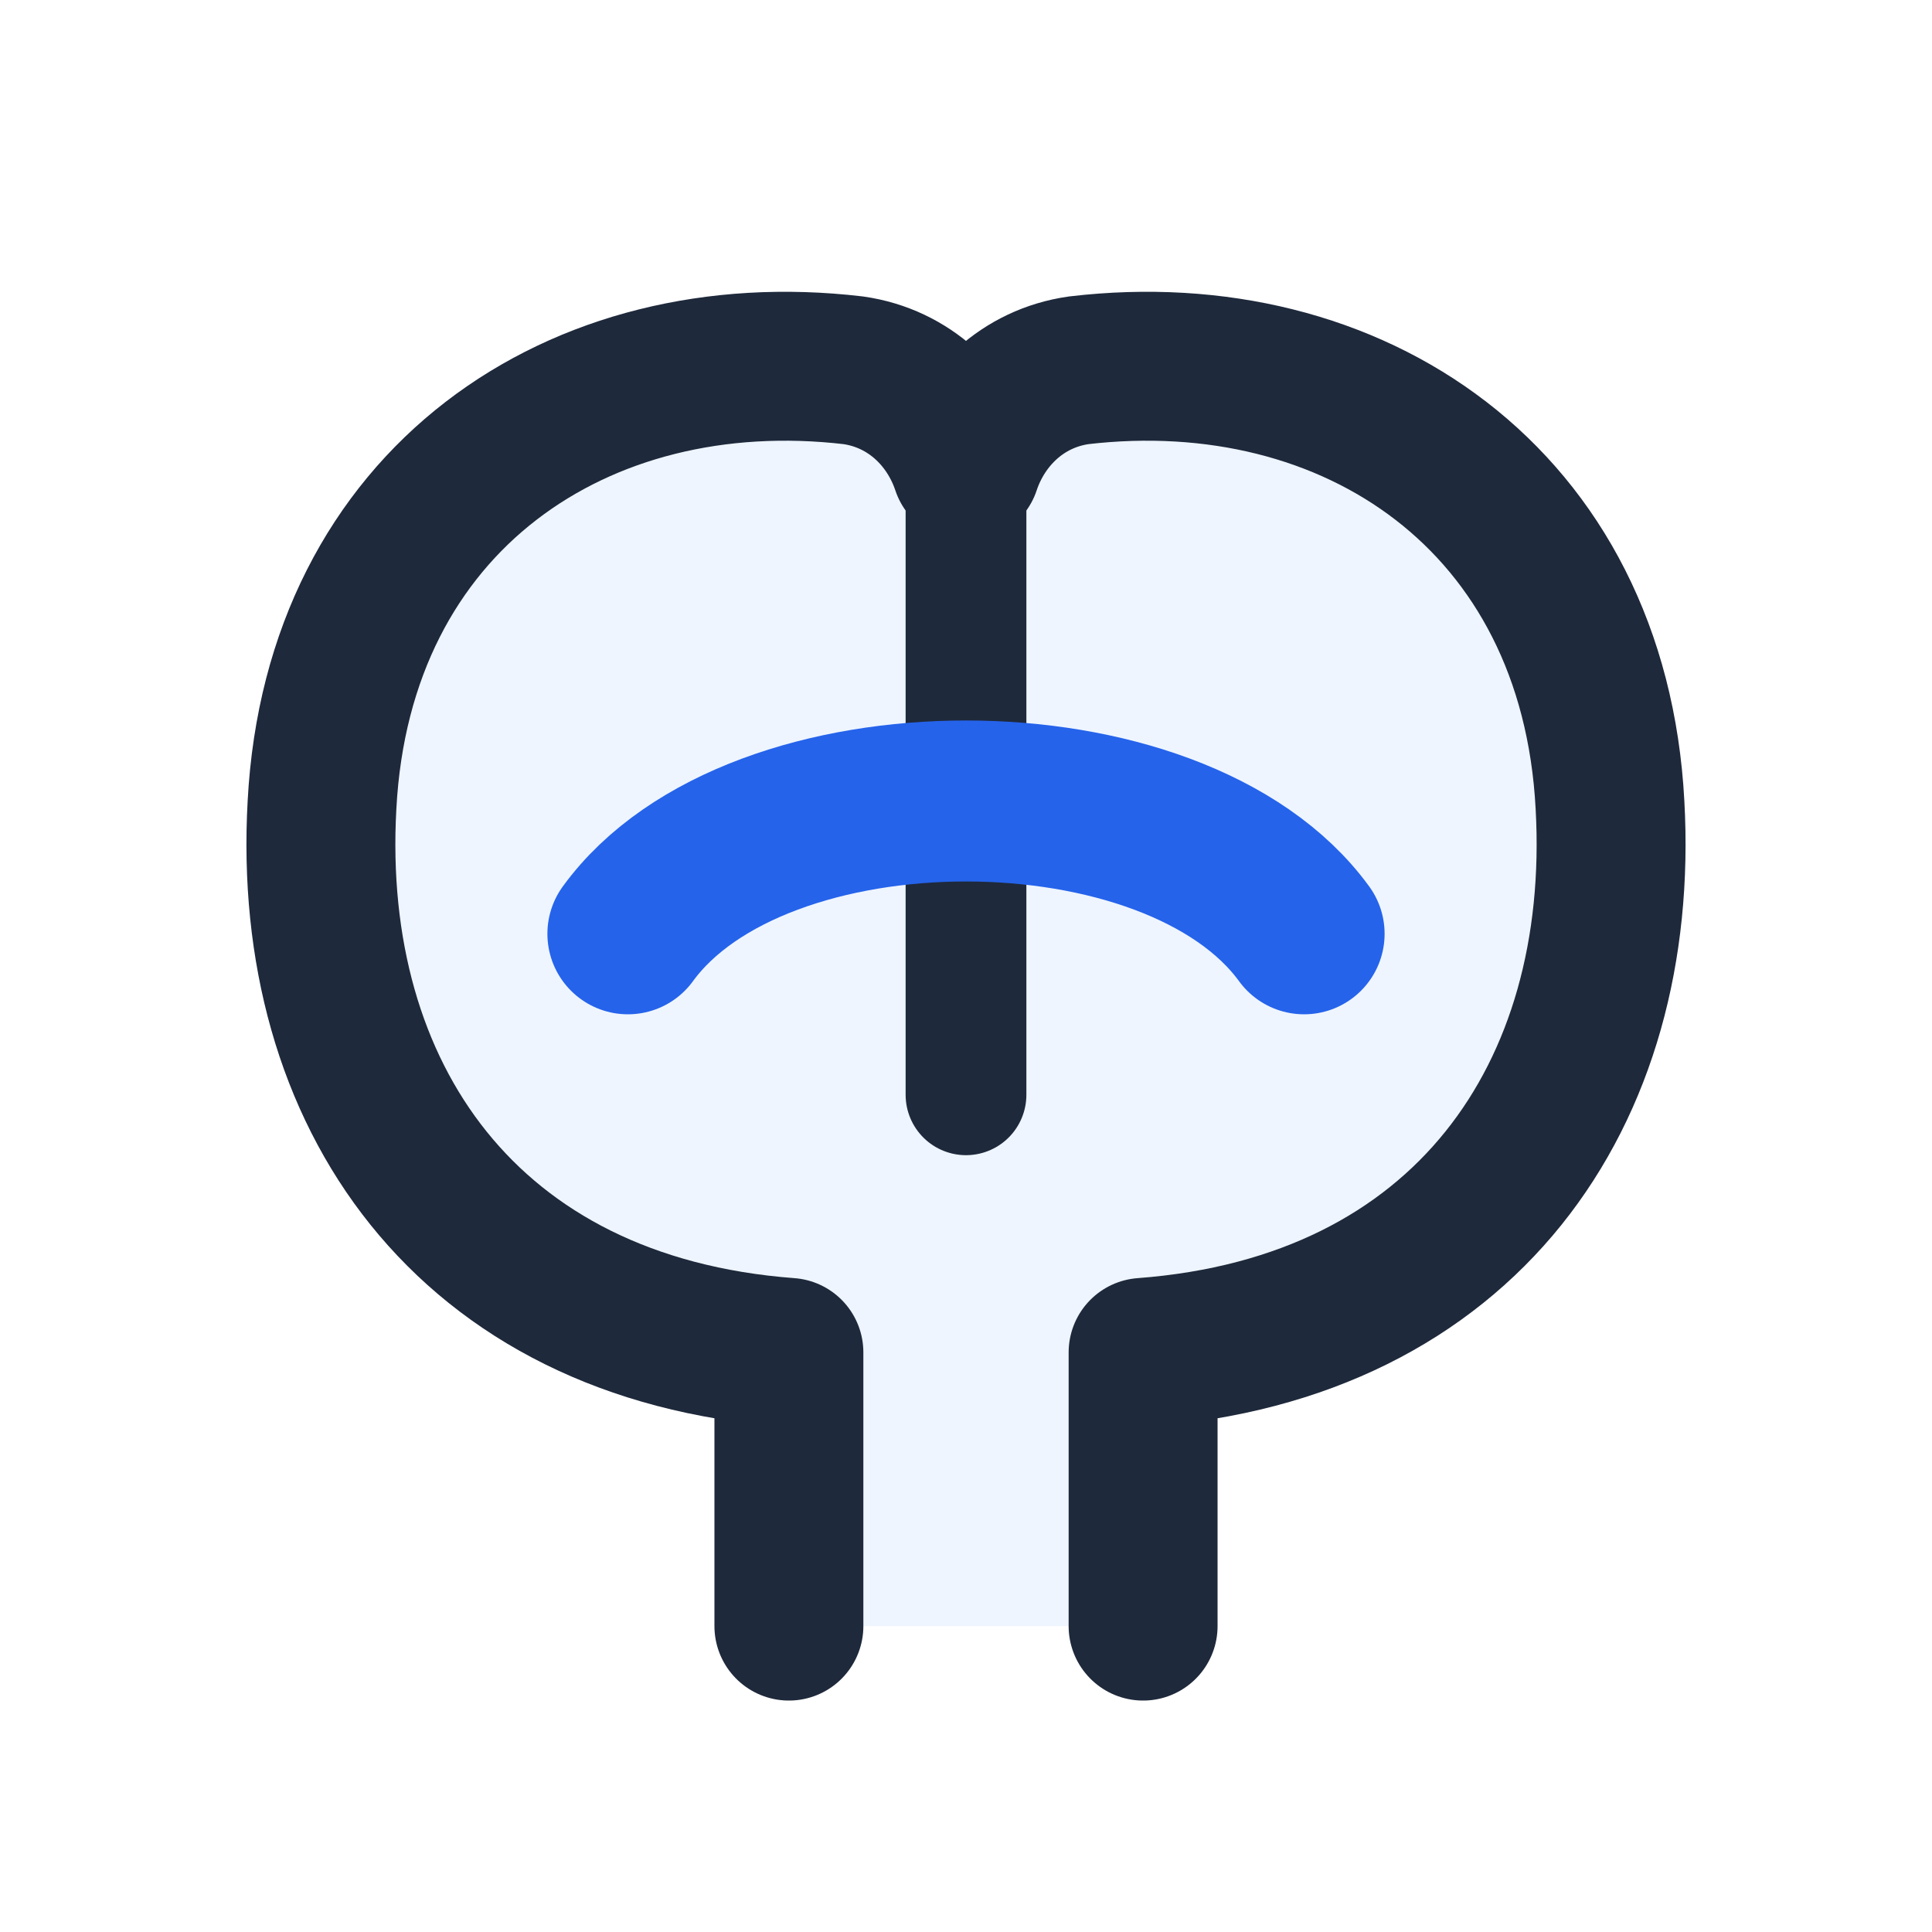
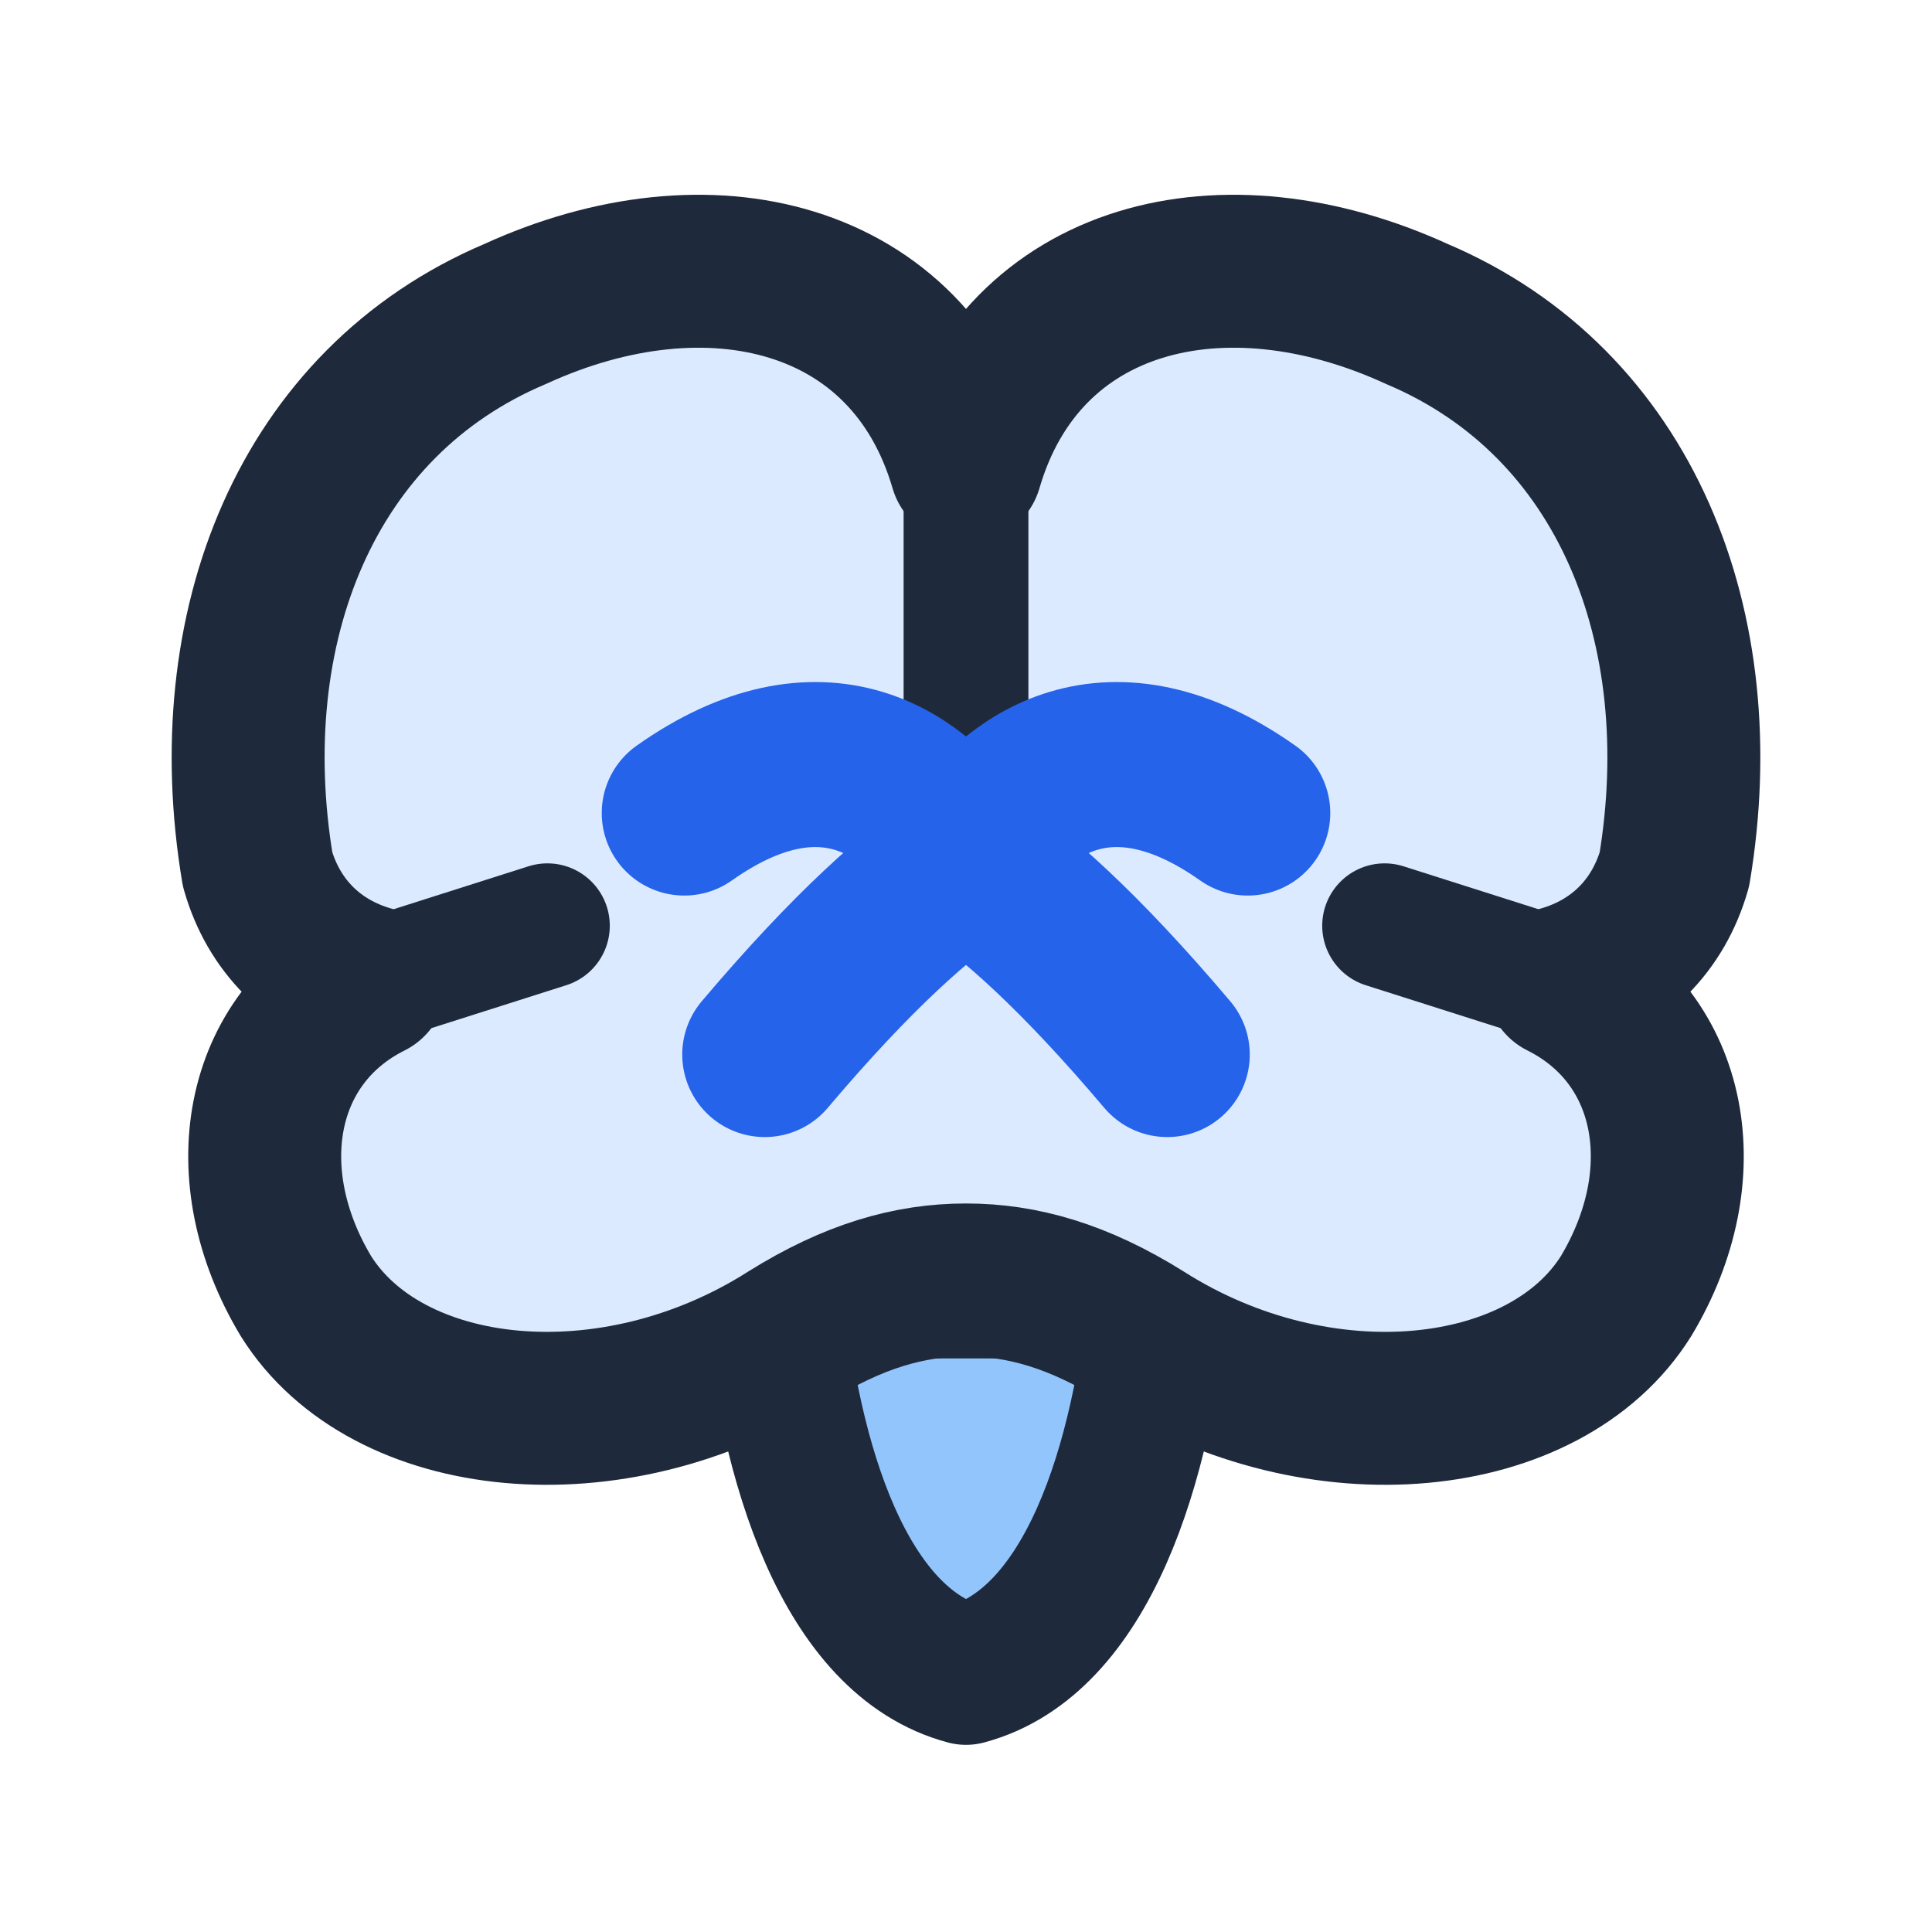
<svg xmlns="http://www.w3.org/2000/svg" width="24" height="24" viewBox="0 0 24 24">
-   <path d="M 9.8 20.2 V 16.8 C 5.8 16.5 3.8 13.6 4.0 10.0 C 4.2 6.2 7.2 4.2 10.6 4.6 C 11.3 4.7 11.8 5.2 12.0 5.8 C 12.2 5.2 12.7 4.7 13.4 4.6 C 16.8 4.2 19.8 6.2 20.0 10.0 C 20.2 13.6 18.2 16.5 14.2 16.8 V 20.2" fill="#DBEAFE" fill-opacity="0.48" stroke="#1E293B" stroke-width="1.85" stroke-linecap="round" stroke-linejoin="round" />
-   <path d="M 12.0 5.8 V 13.6" fill="none" stroke="#1E293B" stroke-width="1.5" stroke-linecap="round" />
-   <path d="M 7.8 11.6 C 9.4 9.4 14.6 9.4 16.2 11.6" fill="none" stroke="#2563EB" stroke-width="2.0" stroke-linecap="round" />
+   <path d="M 9.6 16.0 C 9.8 18.2 10.5 20.4 12.0 20.8 C 13.5 20.4 14.2 18.2 14.4 16.0 Z" fill="#93C5FD" stroke="#1E293B" stroke-width="1.75" stroke-linejoin="round" />
+   <path d="M 12.0 5.8 C 11.3 3.4 8.8 2.8 6.4 3.9 C 3.8 5.0 2.7 7.8 3.2 10.8 C 3.4 11.5 3.9 12.0 4.6 12.2 C 3.2 12.9 2.9 14.6 3.8 16.1 C 4.8 17.7 7.6 18.0 9.8 16.6 C 10.6 16.1 11.3 15.9 12.0 15.9 C 12.7 15.9 13.4 16.1 14.2 16.6 C 16.4 18.0 19.2 17.7 20.2 16.1 C 21.1 14.6 20.8 12.9 19.4 12.2 C 20.1 12.0 20.6 11.5 20.8 10.8 C 21.3 7.8 20.2 5.0 17.6 3.9 C 15.2 2.8 12.7 3.4 12.0 5.8 Z" fill="#DBEAFE" stroke="#1E293B" stroke-width="1.9" stroke-linejoin="round" />
+   <path d="M 12.0 5.5 V 9.6 M 4.6 12.2 L 6.8 11.5 M 19.4 12.2 L 17.2 11.5" fill="none" stroke="#1E293B" stroke-width="1.55" stroke-linecap="round" />
+   <path d="M 8.5 10.1 C 10.2 8.9 11.4 9.7 12.0 10.7 C 12.6 9.7 13.8 8.9 15.5 10.1 M 9.5 13.1 C 10.6 11.8 11.4 11.1 12.0 10.7 C 12.6 11.1 13.4 11.8 14.5 13.1" fill="none" stroke="#2563EB" stroke-width="2.05" stroke-linecap="round" stroke-linejoin="round" />
</svg>
